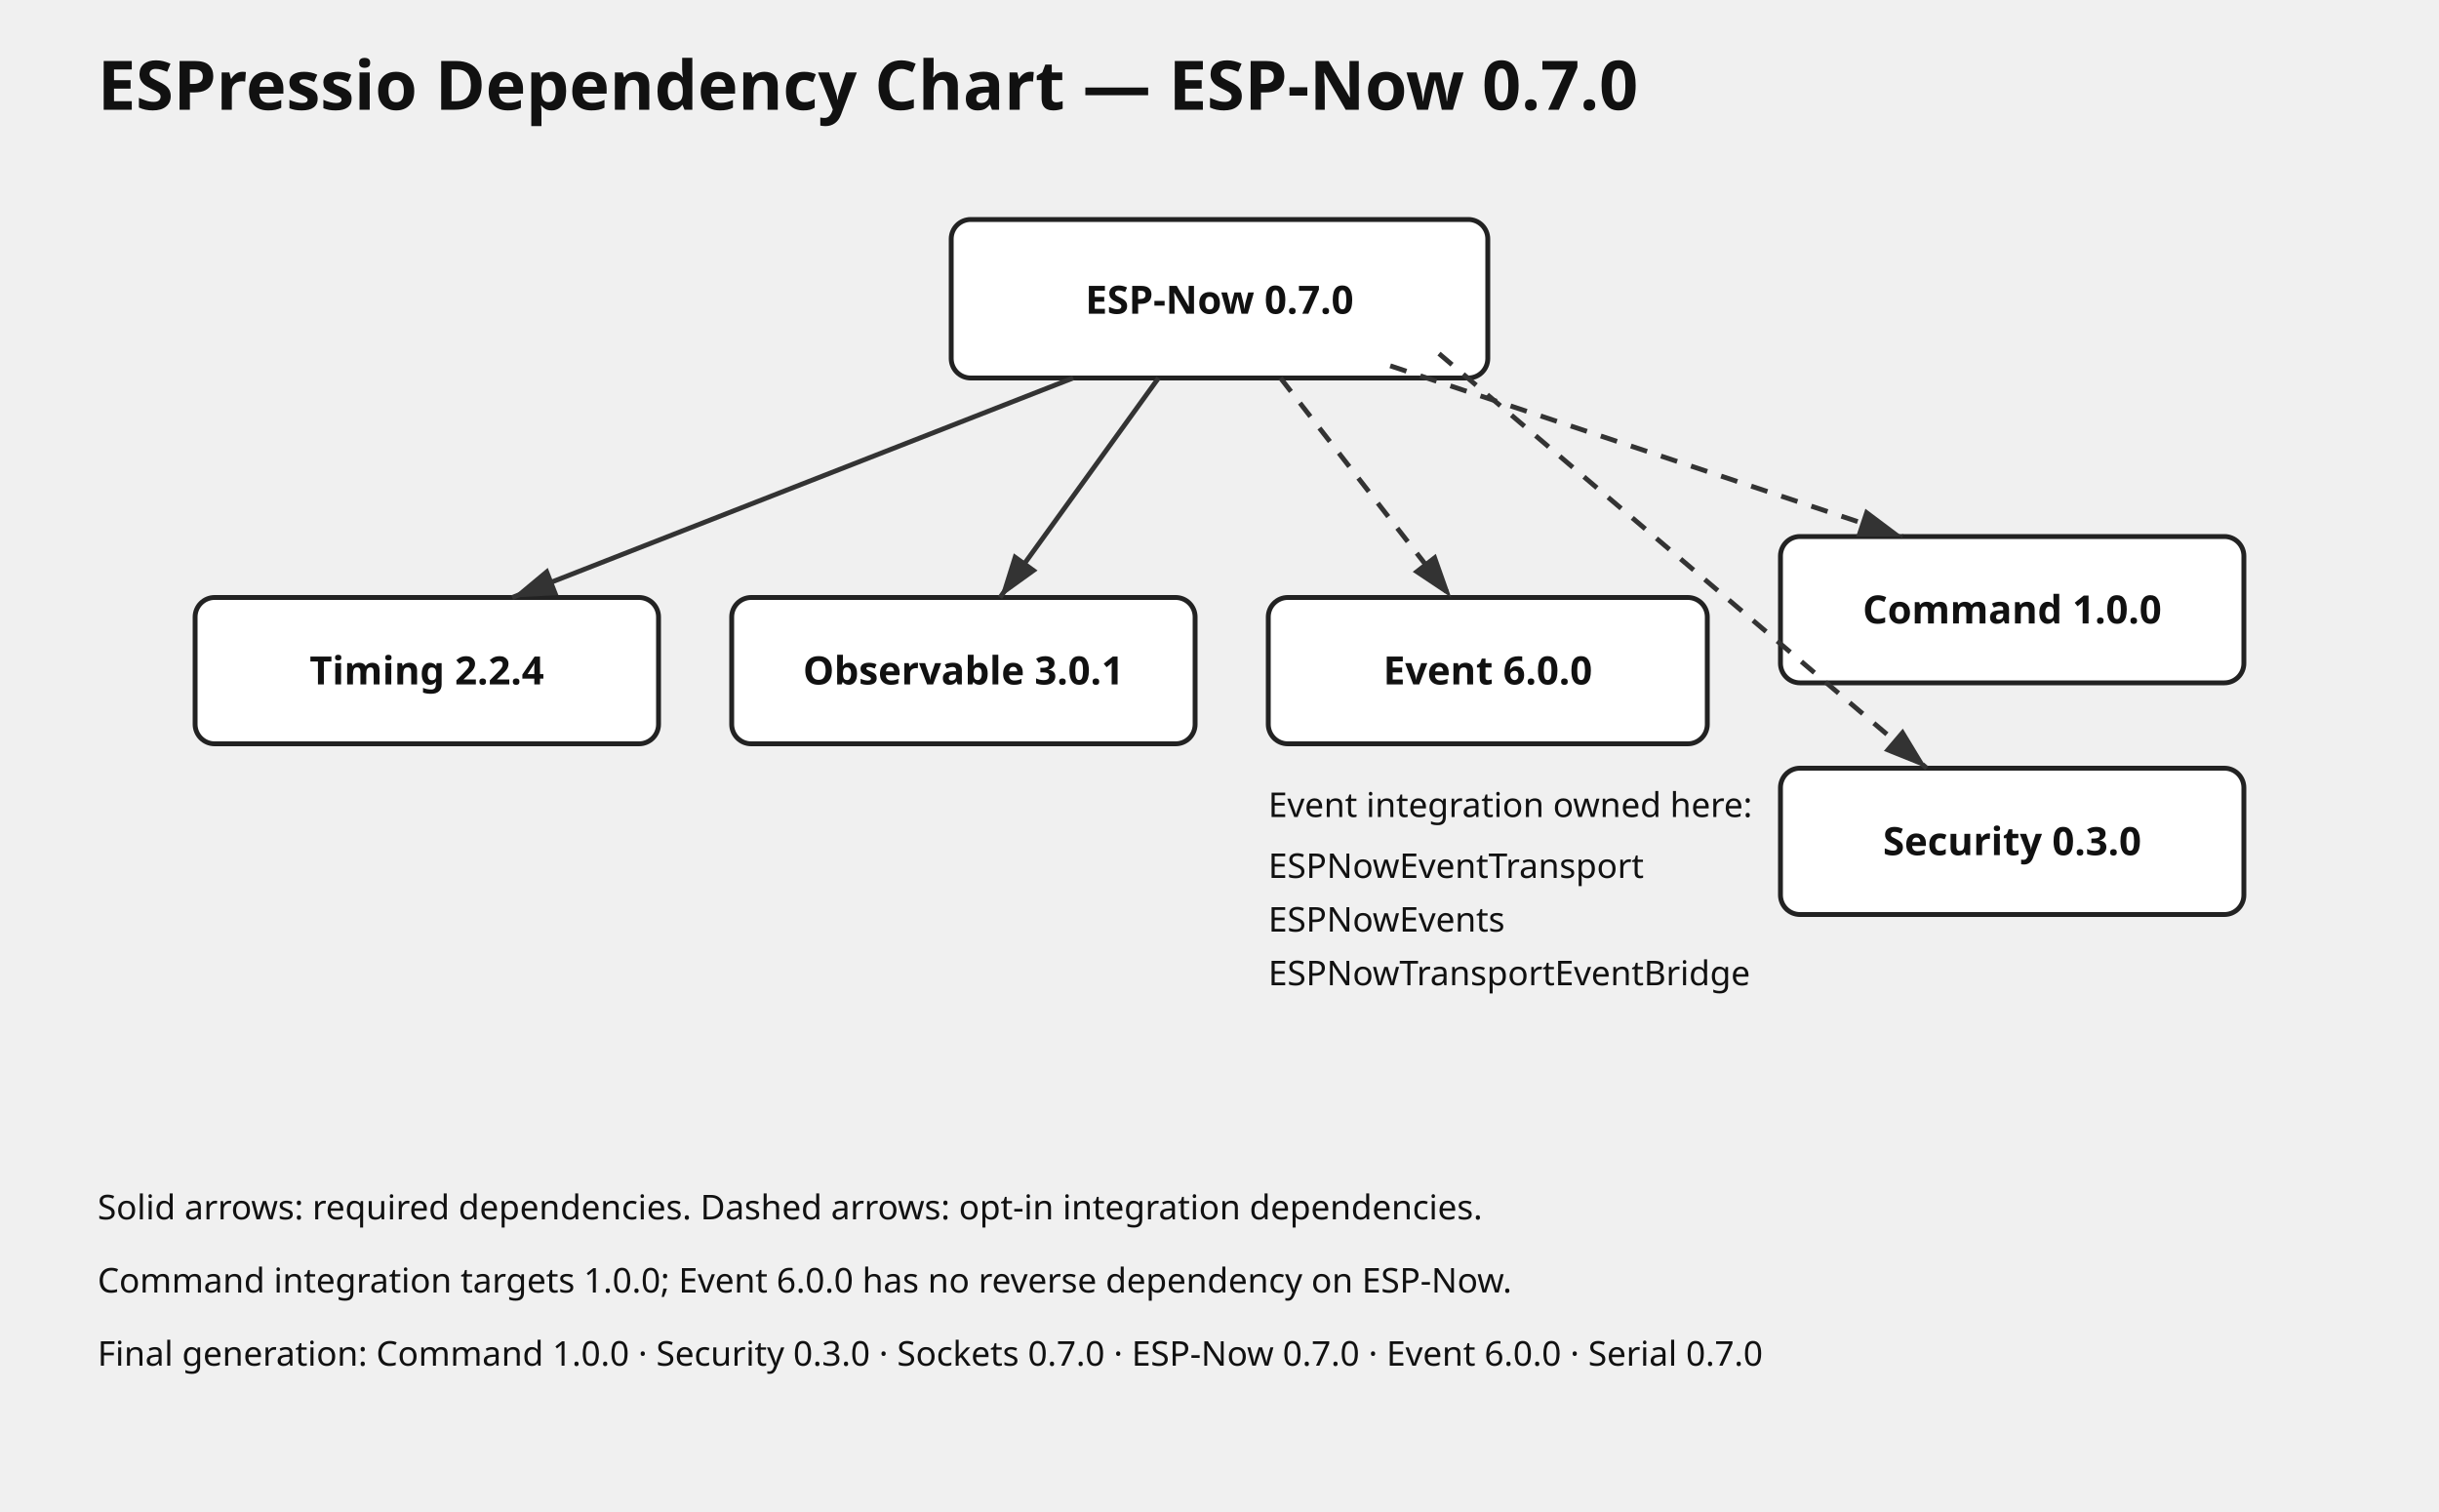
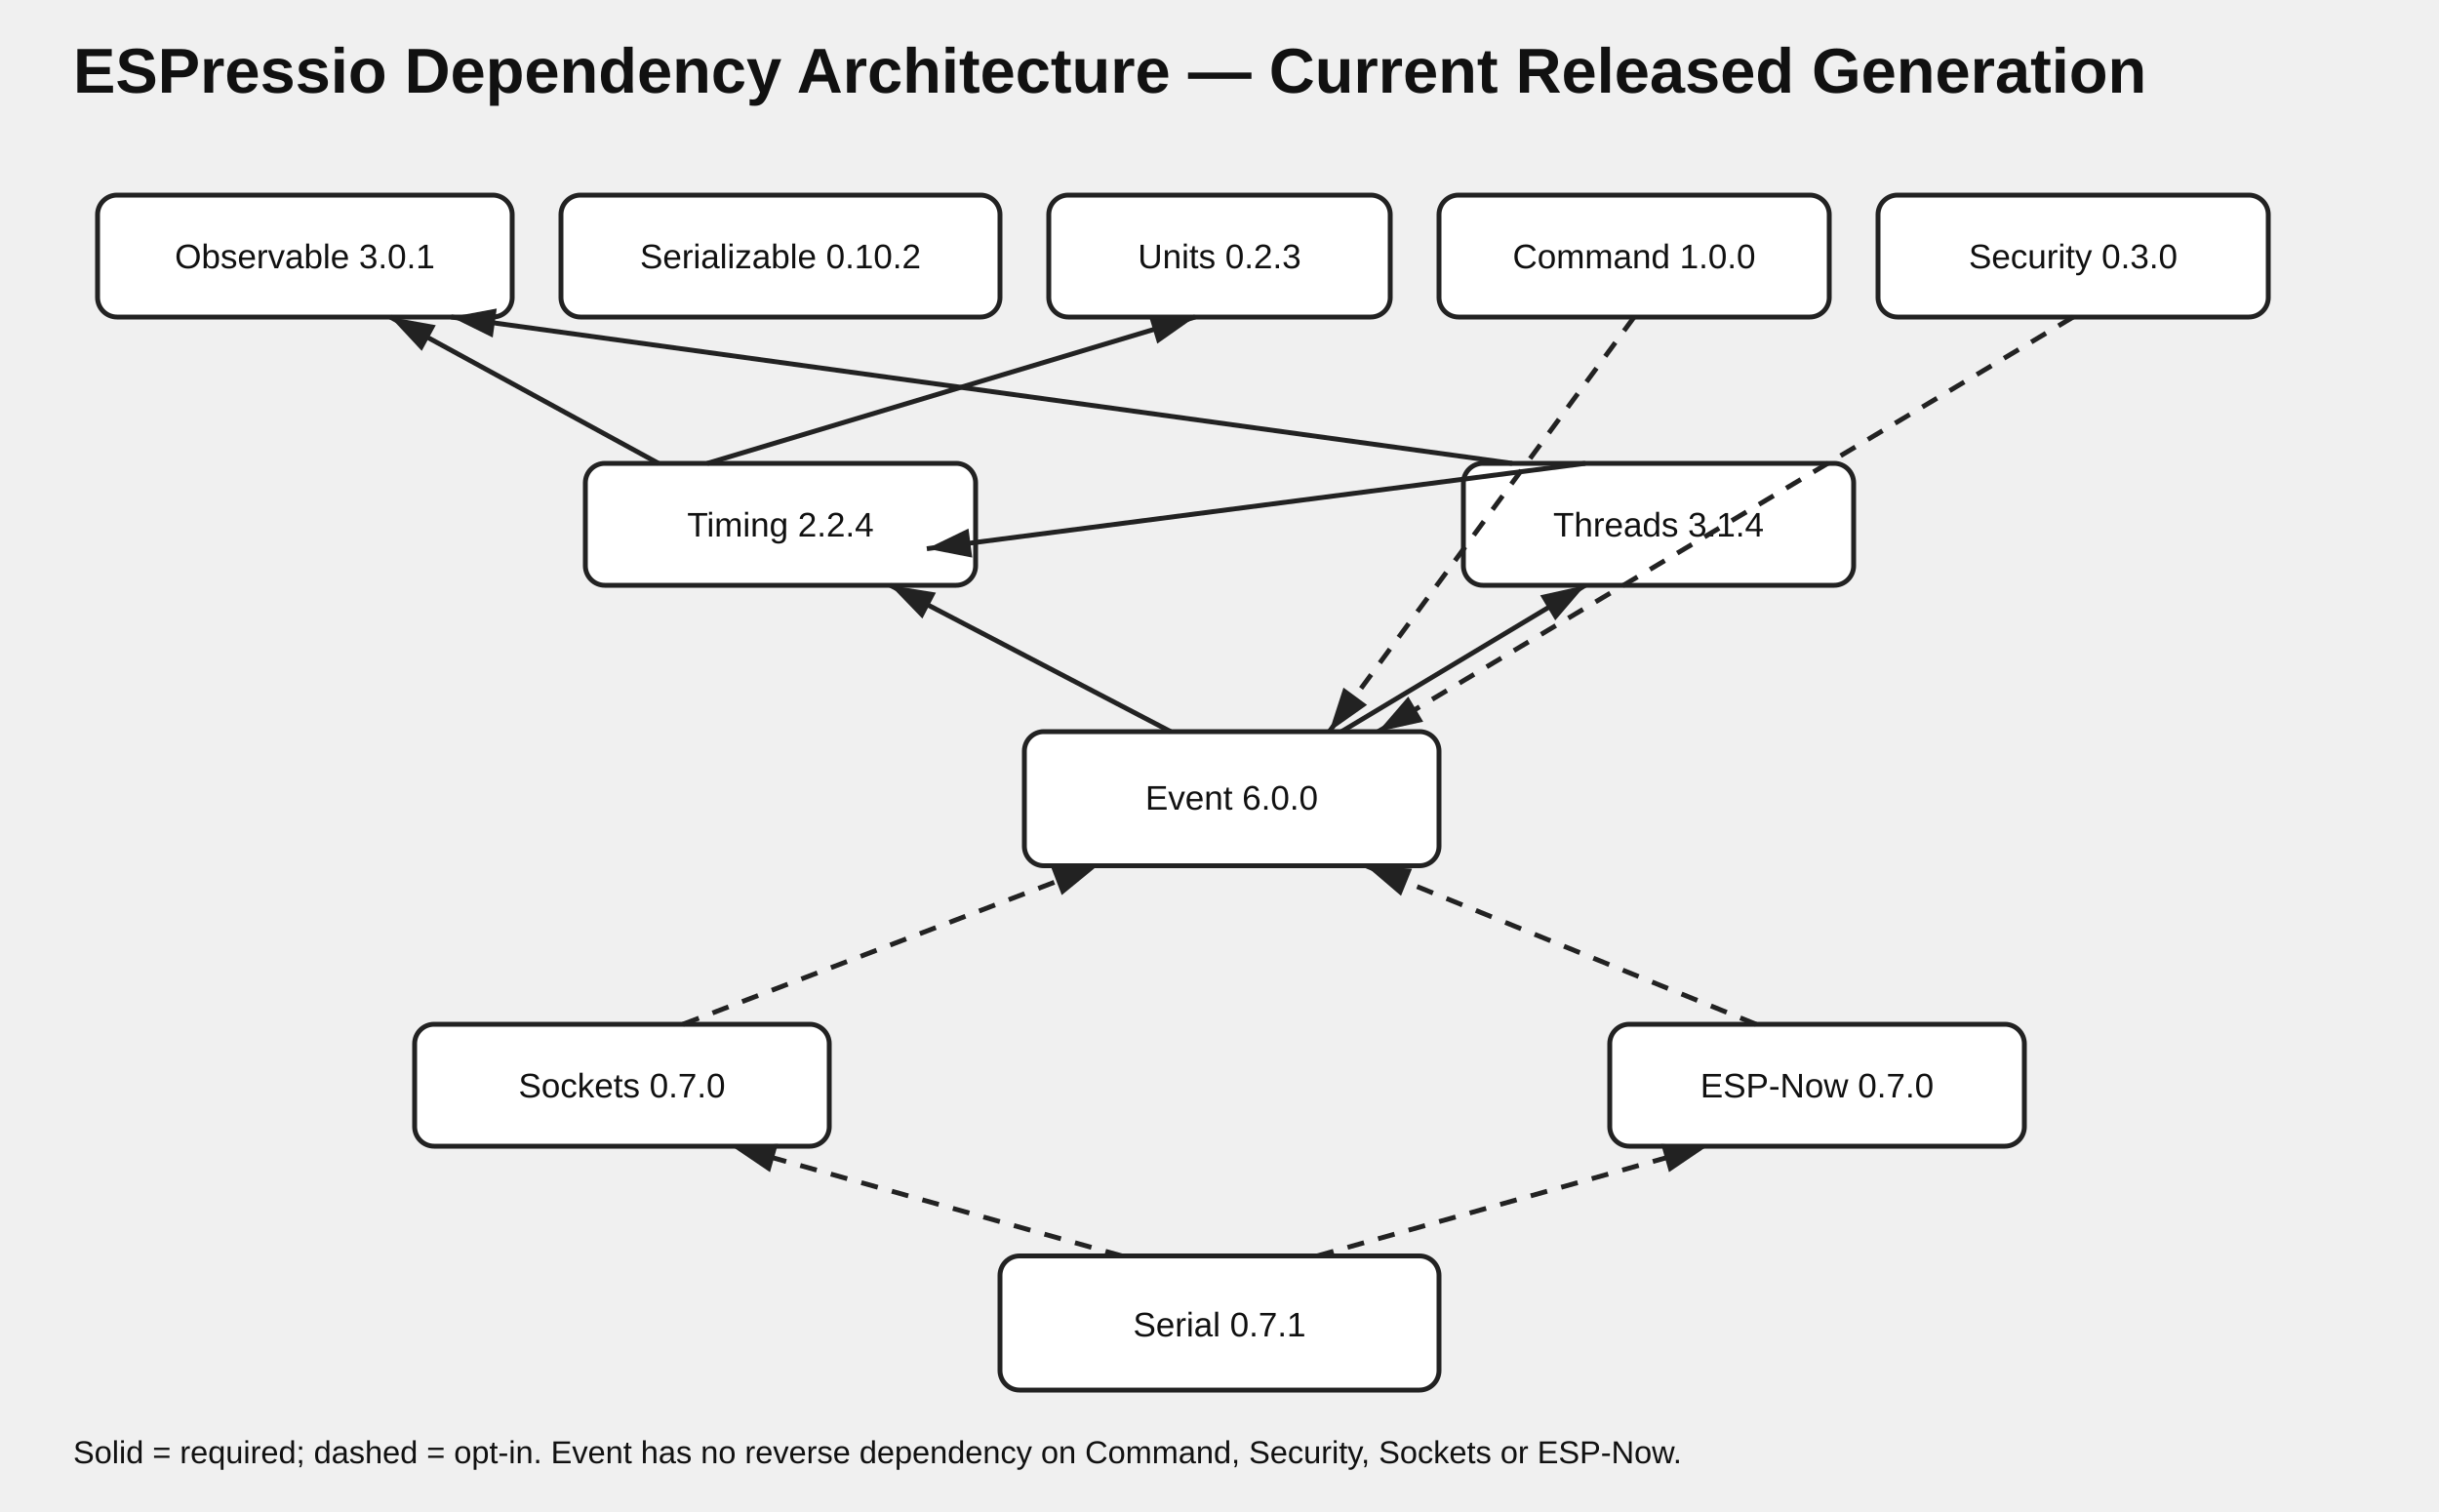
<svg xmlns="http://www.w3.org/2000/svg" width="1000" height="620" viewBox="0 0 1000 620">
-   <style>text{font-family:sans-serif;fill:#111}.title{font-size:28px;font-weight:700}.node{fill:#fff;stroke:#222;stroke-width:2;rx:8}.label{font-size:16px;font-weight:600;text-anchor:middle;dominant-baseline:middle}.edge{stroke:#333;stroke-width:2;fill:none;marker-end:url(#a)}.optional{stroke-dasharray:7 6}.note{font-size:14px}</style>
+   <style>text{font-family:Arial,sans-serif;fill:#111}.t{font-size:26px;font-weight:700}.n{fill:#fff;stroke:#222;stroke-width:2}.l{font-size:14px;text-anchor:middle}.e{stroke:#222;stroke-width:2;fill:none;marker-end:url(#a)}.o{stroke-dasharray:7 6}.note{font-size:13px}</style>
  <defs>
    <marker id="a" markerWidth="10" markerHeight="10" refX="9" refY="3" orient="auto">
-       <path d="M0,0 L0,6 L9,3 z" fill="#333" />
+       <path d="M0,0 L0,6 L9,3 z" fill="#222" />
    </marker>
  </defs>
-   <text x="40" y="45" class="title">ESPressio Dependency Chart — ESP-Now 0.7.0</text>
-   <rect class="node" x="390" y="90" width="220" height="65" />
-   <text class="label" x="500" y="123">ESP-Now 0.7.0</text>
-   <rect class="node" x="80" y="245" width="190" height="60" />
-   <text class="label" x="175" y="275">Timing 2.2.4</text>
-   <rect class="node" x="300" y="245" width="190" height="60" />
-   <text class="label" x="395" y="275">Observable 3.0.1</text>
-   <rect class="node" x="520" y="245" width="180" height="60" />
-   <text class="label" x="610" y="275">Event 6.0.0</text>
-   <rect class="node" x="730" y="220" width="190" height="60" />
-   <text class="label" x="825" y="250">Command 1.0.0</text>
-   <rect class="node" x="730" y="315" width="190" height="60" />
-   <text class="label" x="825" y="345">Security 0.3.0</text>
-   <path class="edge" d="M440 155 L210 245" />
-   <path class="edge" d="M475 155 L410 245" />
-   <path class="edge optional" d="M525 155 L595 245" />
-   <path class="edge optional" d="M570 150 L780 220" />
-   <path class="edge optional" d="M590 145 L790 315" />
-   <text x="520" y="335" class="note">Event integration owned here:</text>
-   <text x="520" y="360" class="note">ESPNowEventTransport</text>
-   <text x="520" y="382" class="note">ESPNowEvents</text>
-   <text x="520" y="404" class="note">ESPNowTransportEventBridge</text>
-   <text x="40" y="500" class="note">Solid arrows: required dependencies. Dashed arrows: opt-in integration dependencies.</text>
-   <text x="40" y="530" class="note">Command integration targets 1.0.0; Event 6.0.0 has no reverse dependency on ESP-Now.</text>
-   <text x="40" y="560" class="note">Final generation: Command 1.0.0 · Security 0.3.0 · Sockets 0.7.0 · ESP-Now 0.7.0 · Event 6.0.0 · Serial 0.7.0</text>
+   <text class="t" x="30" y="38">ESPressio Dependency Architecture — Current Released Generation</text>
+   <rect class="n" x="40" y="80" width="170" height="50" rx="8" />
+   <text class="l" x="125" y="110">Observable 3.0.1</text>
+   <rect class="n" x="230" y="80" width="180" height="50" rx="8" />
+   <text class="l" x="320" y="110">Serializable 0.10.2</text>
+   <rect class="n" x="430" y="80" width="140" height="50" rx="8" />
+   <text class="l" x="500" y="110">Units 0.2.3</text>
+   <rect class="n" x="590" y="80" width="160" height="50" rx="8" />
+   <text class="l" x="670" y="110">Command 1.0.0</text>
+   <rect class="n" x="770" y="80" width="160" height="50" rx="8" />
+   <text class="l" x="850" y="110">Security 0.3.0</text>
+   <rect class="n" x="240" y="190" width="160" height="50" rx="8" />
+   <text class="l" x="320" y="220">Timing 2.2.4</text>
+   <rect class="n" x="600" y="190" width="160" height="50" rx="8" />
+   <text class="l" x="680" y="220">Threads 3.1.4</text>
+   <rect class="n" x="420" y="300" width="170" height="55" rx="8" />
+   <text class="l" x="505" y="332">Event 6.0.0</text>
+   <rect class="n" x="170" y="420" width="170" height="50" rx="8" />
+   <text class="l" x="255" y="450">Sockets 0.7.0</text>
+   <rect class="n" x="660" y="420" width="170" height="50" rx="8" />
+   <text class="l" x="745" y="450">ESP-Now 0.7.0</text>
+   <rect class="n" x="410" y="515" width="180" height="55" rx="8" />
+   <text class="l" x="500" y="548">Serial 0.7.1</text>
+   <path class="e" d="M290 190 L490 130" />
+   <path class="e" d="M270 190 L160 130" />
+   <path class="e" d="M650 190 L380 225" />
+   <path class="e" d="M620 190 L185 130" />
+   <path class="e" d="M480 300 L365 240" />
+   <path class="e" d="M550 300 L650 240" />
+   <path class="o e" d="M670 130 L545 300" />
+   <path class="o e" d="M850 130 L565 300" />
+   <path class="o e" d="M280 420 L450 355" />
+   <path class="o e" d="M720 420 L560 355" />
+   <path class="o e" d="M460 515 L300 470" />
+   <path class="o e" d="M540 515 L700 470" />
+   <text class="note" x="30" y="600">Solid = required; dashed = opt-in. Event has no reverse dependency on Command, Security, Sockets or ESP-Now.</text>
</svg>
